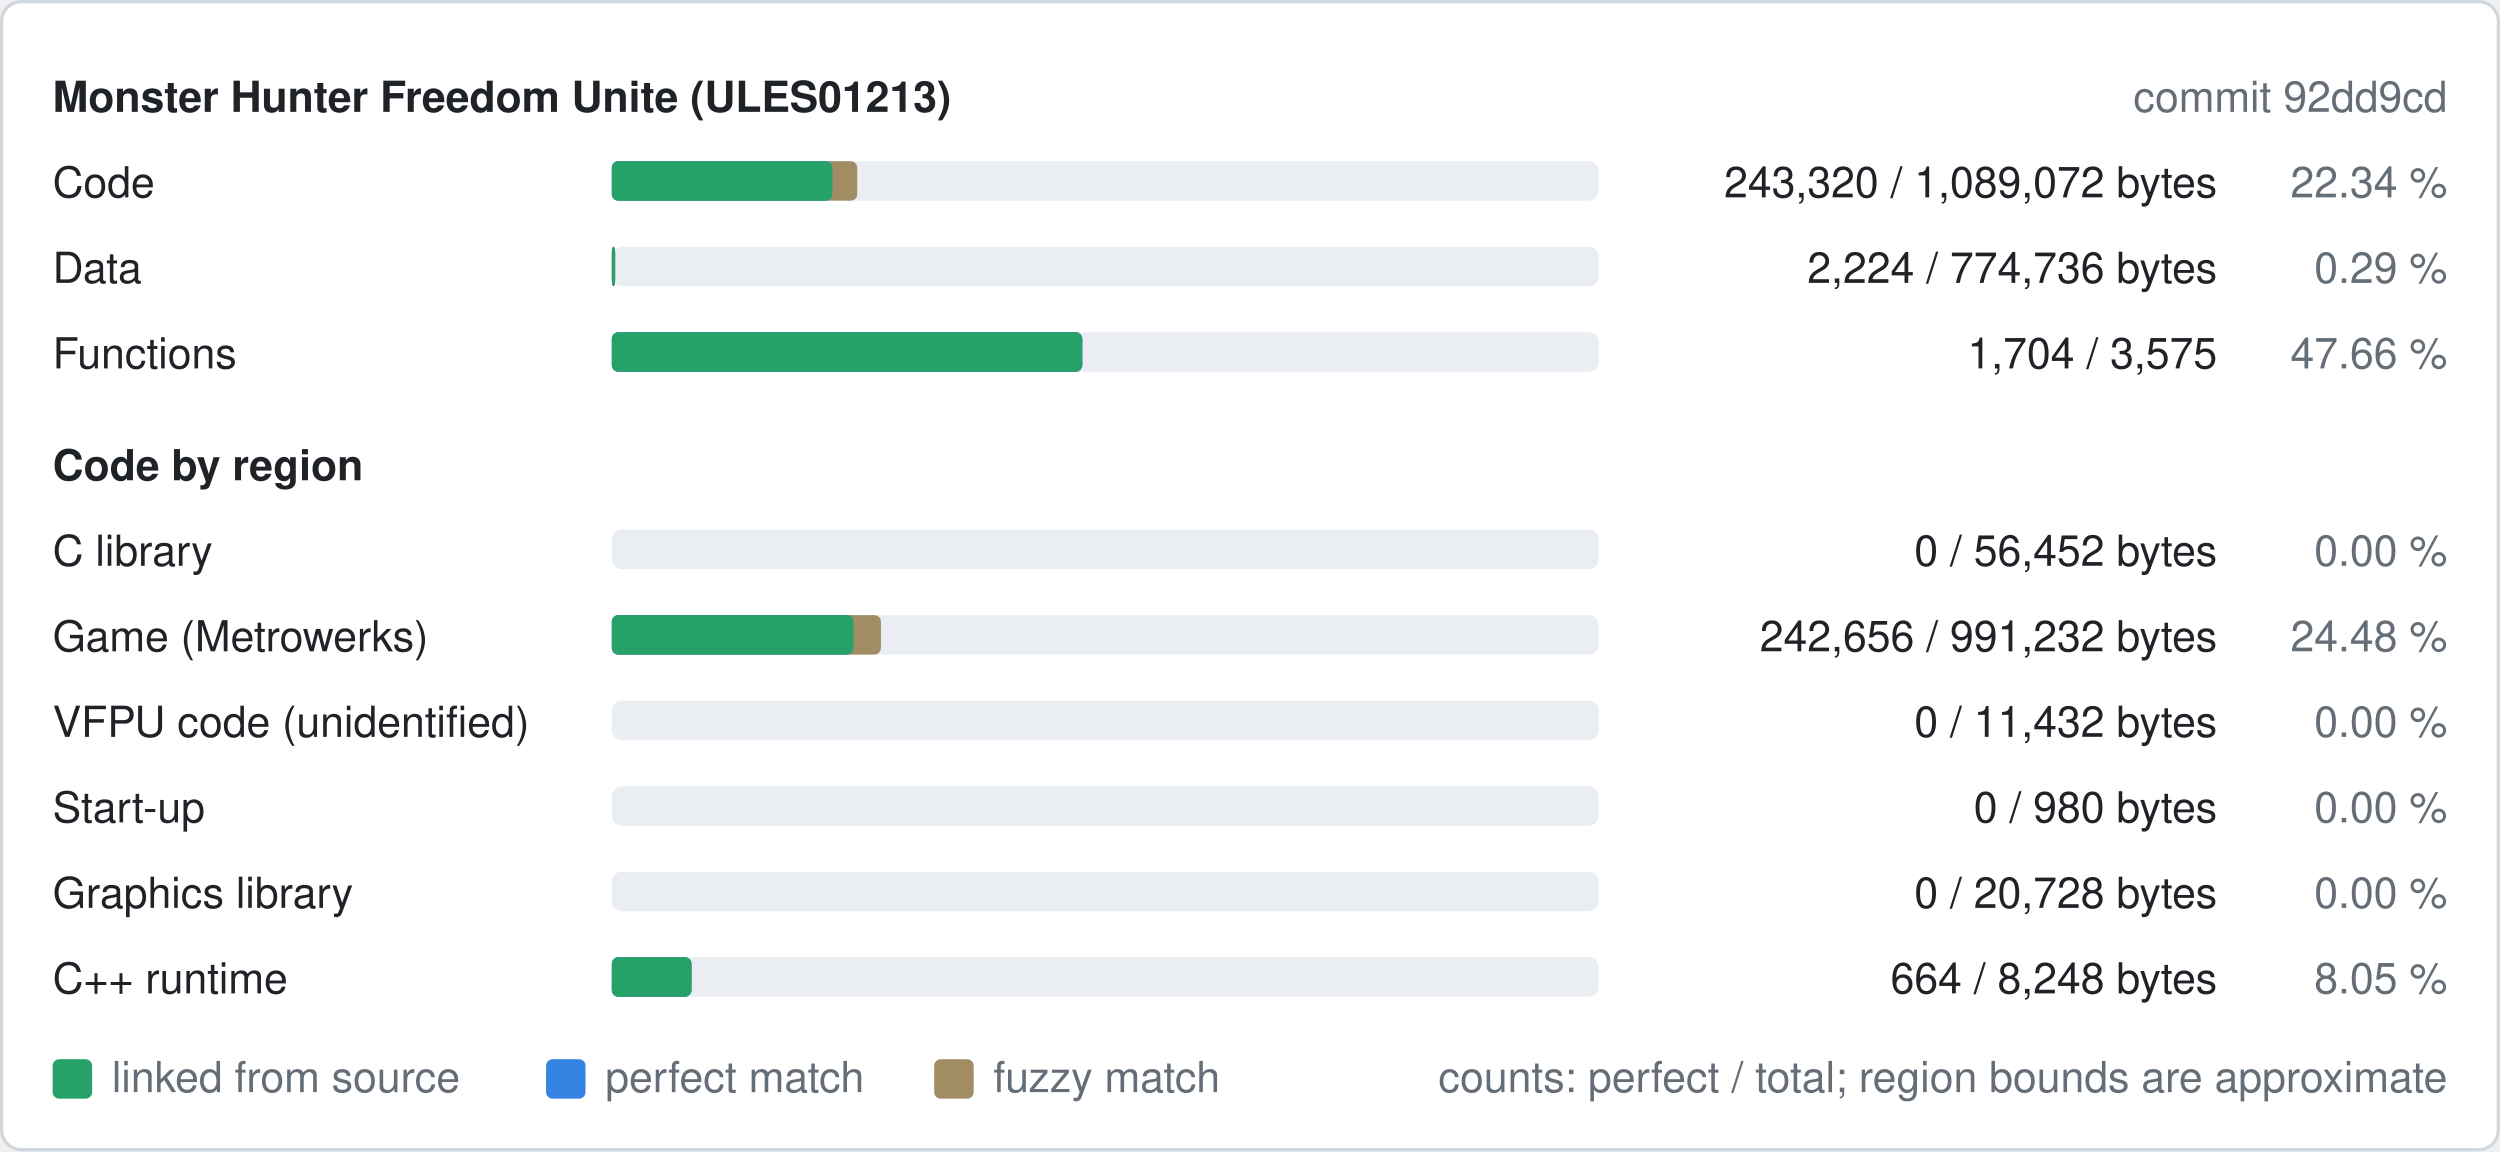
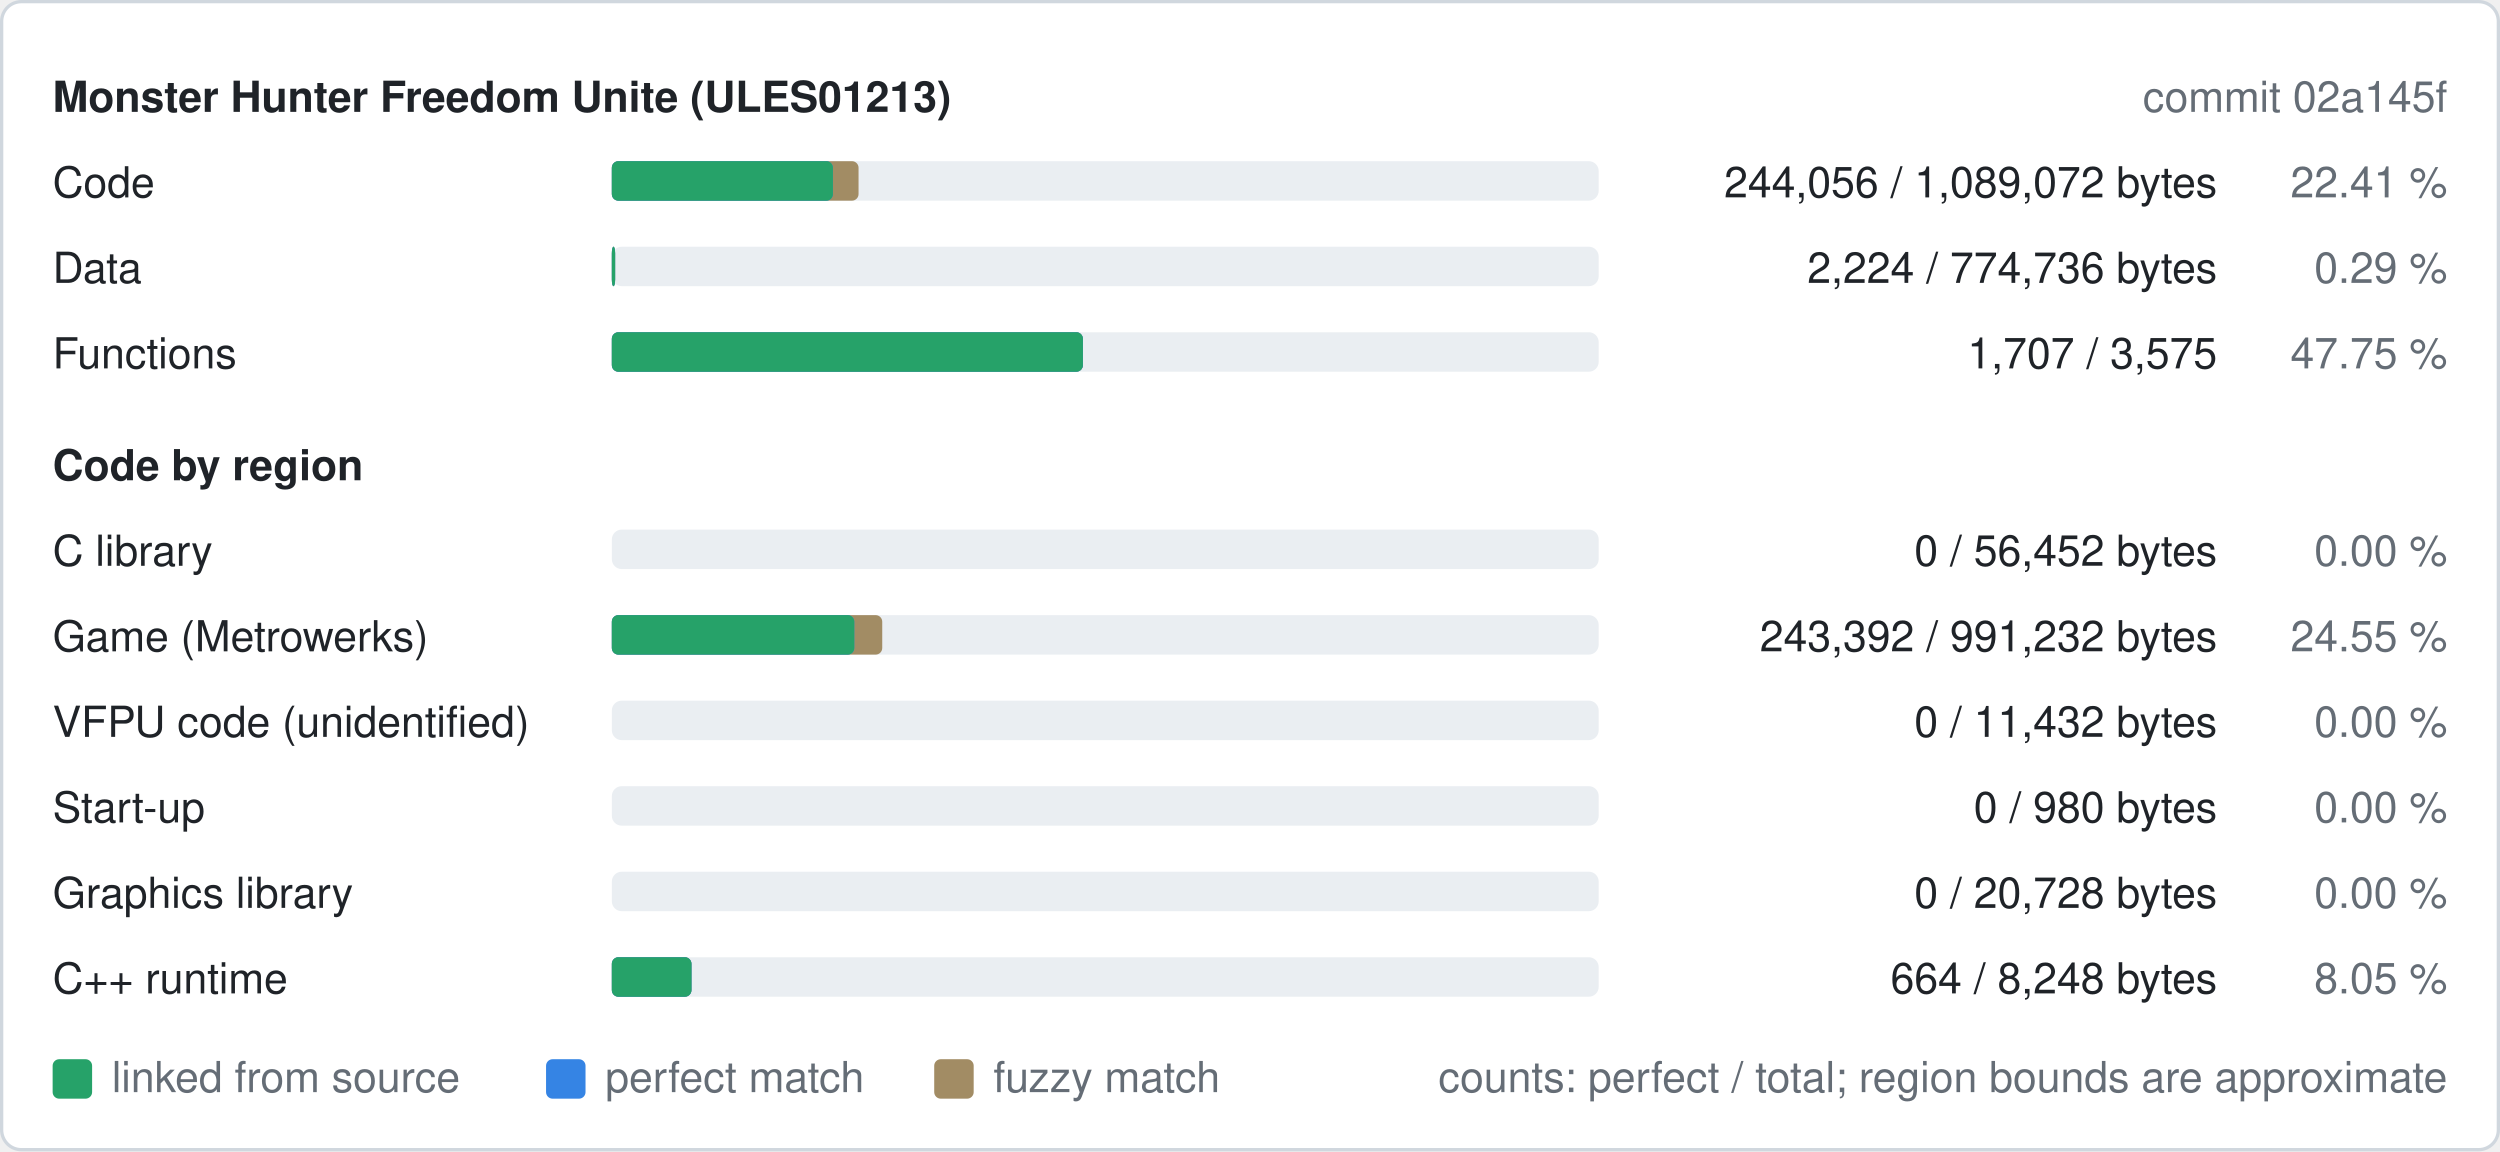
<svg xmlns="http://www.w3.org/2000/svg" width="760" height="350" viewBox="0 0 760 350" role="img" aria-label="Decompilation progress of ULES01213">
  <style>
text{font-family:-apple-system,BlinkMacSystemFont,"Segoe UI",Helvetica,Arial,sans-serif;font-size:13px}
.b{font-weight:600}
.bg{fill:#ffffff;stroke:#d0d7de}.t{fill:#1f2328}.m{fill:#656d76}.track{fill:#eaeef2}.fuzzy{fill:#a28c64}.perfect{fill:#3584e4}.linked{fill:#26a269}
@media (prefers-color-scheme: dark){.bg{fill:#0d1117;stroke:#30363d}.t{fill:#e6edf3}.m{fill:#8d96a0}.track{fill:#21262d}.fuzzy{fill:#a28c64}.perfect{fill:#3584e4}.linked{fill:#2ec27e}}
</style>
  <rect class="bg" x="0.5" y="0.5" width="759" height="349" rx="6" />
  <text class="t b" x="16" y="34">Monster Hunter Freedom Unite (ULES01213)</text>
-   <text class="m" x="744" y="34" text-anchor="end">commit 92dd9cd</text>
+   <text class="m" x="744" y="34" text-anchor="end">commit 02a145f</text>
  <text class="t" x="16" y="60">Code</text>
  <rect class="track" x="186" y="49" width="300" height="12" rx="3" />
-   <rect class="fuzzy" x="186" y="49" width="74.6" height="12" rx="2" />
-   <rect class="perfect" x="186" y="49" width="67.0" height="12" rx="2" />
-   <rect class="linked" x="186" y="49" width="67.0" height="12" rx="2" />
-   <text class="t" x="674" y="60" text-anchor="end">243,320 / 1,089,072 bytes</text>
-   <text class="m" x="744" y="60" text-anchor="end">22.34 %</text>
+   <rect class="fuzzy" x="186" y="49" width="75.0" height="12" rx="2" />
+   <rect class="perfect" x="186" y="49" width="67.2" height="12" rx="2" />
+   <rect class="linked" x="186" y="49" width="67.2" height="12" rx="2" />
+   <text class="t" x="674" y="60" text-anchor="end">244,056 / 1,089,072 bytes</text>
+   <text class="m" x="744" y="60" text-anchor="end">22.41 %</text>
  <text class="t" x="16" y="86">Data</text>
  <rect class="track" x="186" y="75" width="300" height="12" rx="3" />
  <rect class="fuzzy" x="186" y="75" width="1.0" height="12" rx="2" />
  <rect class="perfect" x="186" y="75" width="1.0" height="12" rx="2" />
  <rect class="linked" x="186" y="75" width="1.0" height="12" rx="2" />
  <text class="t" x="674" y="86" text-anchor="end">2,224 / 774,736 bytes</text>
  <text class="m" x="744" y="86" text-anchor="end">0.29 %</text>
  <text class="t" x="16" y="112">Functions</text>
  <rect class="track" x="186" y="101" width="300" height="12" rx="3" />
-   <rect class="fuzzy" x="186" y="101" width="143.0" height="12" rx="2" />
-   <rect class="perfect" x="186" y="101" width="143.0" height="12" rx="2" />
-   <rect class="linked" x="186" y="101" width="143.0" height="12" rx="2" />
-   <text class="t" x="674" y="112" text-anchor="end">1,704 / 3,575</text>
-   <text class="m" x="744" y="112" text-anchor="end">47.66 %</text>
+   <rect class="fuzzy" x="186" y="101" width="143.2" height="12" rx="2" />
+   <rect class="perfect" x="186" y="101" width="143.2" height="12" rx="2" />
+   <rect class="linked" x="186" y="101" width="143.2" height="12" rx="2" />
+   <text class="t" x="674" y="112" text-anchor="end">1,707 / 3,575</text>
+   <text class="m" x="744" y="112" text-anchor="end">47.75 %</text>
  <text class="t b" x="16" y="146">Code by region</text>
  <text class="t" x="16" y="172">C library</text>
  <rect class="track" x="186" y="161" width="300" height="12" rx="3" />
  <text class="t" x="674" y="172" text-anchor="end">0 / 56,452 bytes</text>
  <text class="m" x="744" y="172" text-anchor="end">0.00 %</text>
  <text class="t" x="16" y="198">Game (Metrowerks)</text>
  <rect class="track" x="186" y="187" width="300" height="12" rx="3" />
-   <rect class="fuzzy" x="186" y="187" width="81.8" height="12" rx="2" />
-   <rect class="perfect" x="186" y="187" width="73.4" height="12" rx="2" />
-   <rect class="linked" x="186" y="187" width="73.4" height="12" rx="2" />
-   <text class="t" x="674" y="198" text-anchor="end">242,656 / 991,232 bytes</text>
-   <text class="m" x="744" y="198" text-anchor="end">24.48 %</text>
+   <rect class="fuzzy" x="186" y="187" width="82.2" height="12" rx="2" />
+   <rect class="perfect" x="186" y="187" width="73.7" height="12" rx="2" />
+   <rect class="linked" x="186" y="187" width="73.7" height="12" rx="2" />
+   <text class="t" x="674" y="198" text-anchor="end">243,392 / 991,232 bytes</text>
+   <text class="m" x="744" y="198" text-anchor="end">24.55 %</text>
  <text class="t" x="16" y="224">VFPU code (unidentified)</text>
  <rect class="track" x="186" y="213" width="300" height="12" rx="3" />
  <text class="t" x="674" y="224" text-anchor="end">0 / 11,432 bytes</text>
  <text class="m" x="744" y="224" text-anchor="end">0.00 %</text>
  <text class="t" x="16" y="250">Start-up</text>
  <rect class="track" x="186" y="239" width="300" height="12" rx="3" />
  <text class="t" x="674" y="250" text-anchor="end">0 / 980 bytes</text>
  <text class="m" x="744" y="250" text-anchor="end">0.00 %</text>
  <text class="t" x="16" y="276">Graphics library</text>
  <rect class="track" x="186" y="265" width="300" height="12" rx="3" />
  <text class="t" x="674" y="276" text-anchor="end">0 / 20,728 bytes</text>
  <text class="m" x="744" y="276" text-anchor="end">0.00 %</text>
  <text class="t" x="16" y="302">C++ runtime</text>
  <rect class="track" x="186" y="291" width="300" height="12" rx="3" />
  <rect class="fuzzy" x="186" y="291" width="24.2" height="12" rx="2" />
  <rect class="perfect" x="186" y="291" width="24.2" height="12" rx="2" />
  <rect class="linked" x="186" y="291" width="24.2" height="12" rx="2" />
  <text class="t" x="674" y="302" text-anchor="end">664 / 8,248 bytes</text>
  <text class="m" x="744" y="302" text-anchor="end">8.05 %</text>
  <rect class="linked" x="16" y="322" width="12" height="12" rx="2" />
  <text class="m" x="34" y="332">linked from source</text>
  <rect class="perfect" x="166" y="322" width="12" height="12" rx="2" />
  <text class="m" x="184" y="332">perfect match</text>
  <rect class="fuzzy" x="284" y="322" width="12" height="12" rx="2" />
  <text class="m" x="302" y="332">fuzzy match</text>
  <text class="m" x="744" y="332" text-anchor="end">counts: perfect / total; region bounds are approximate</text>
</svg>
